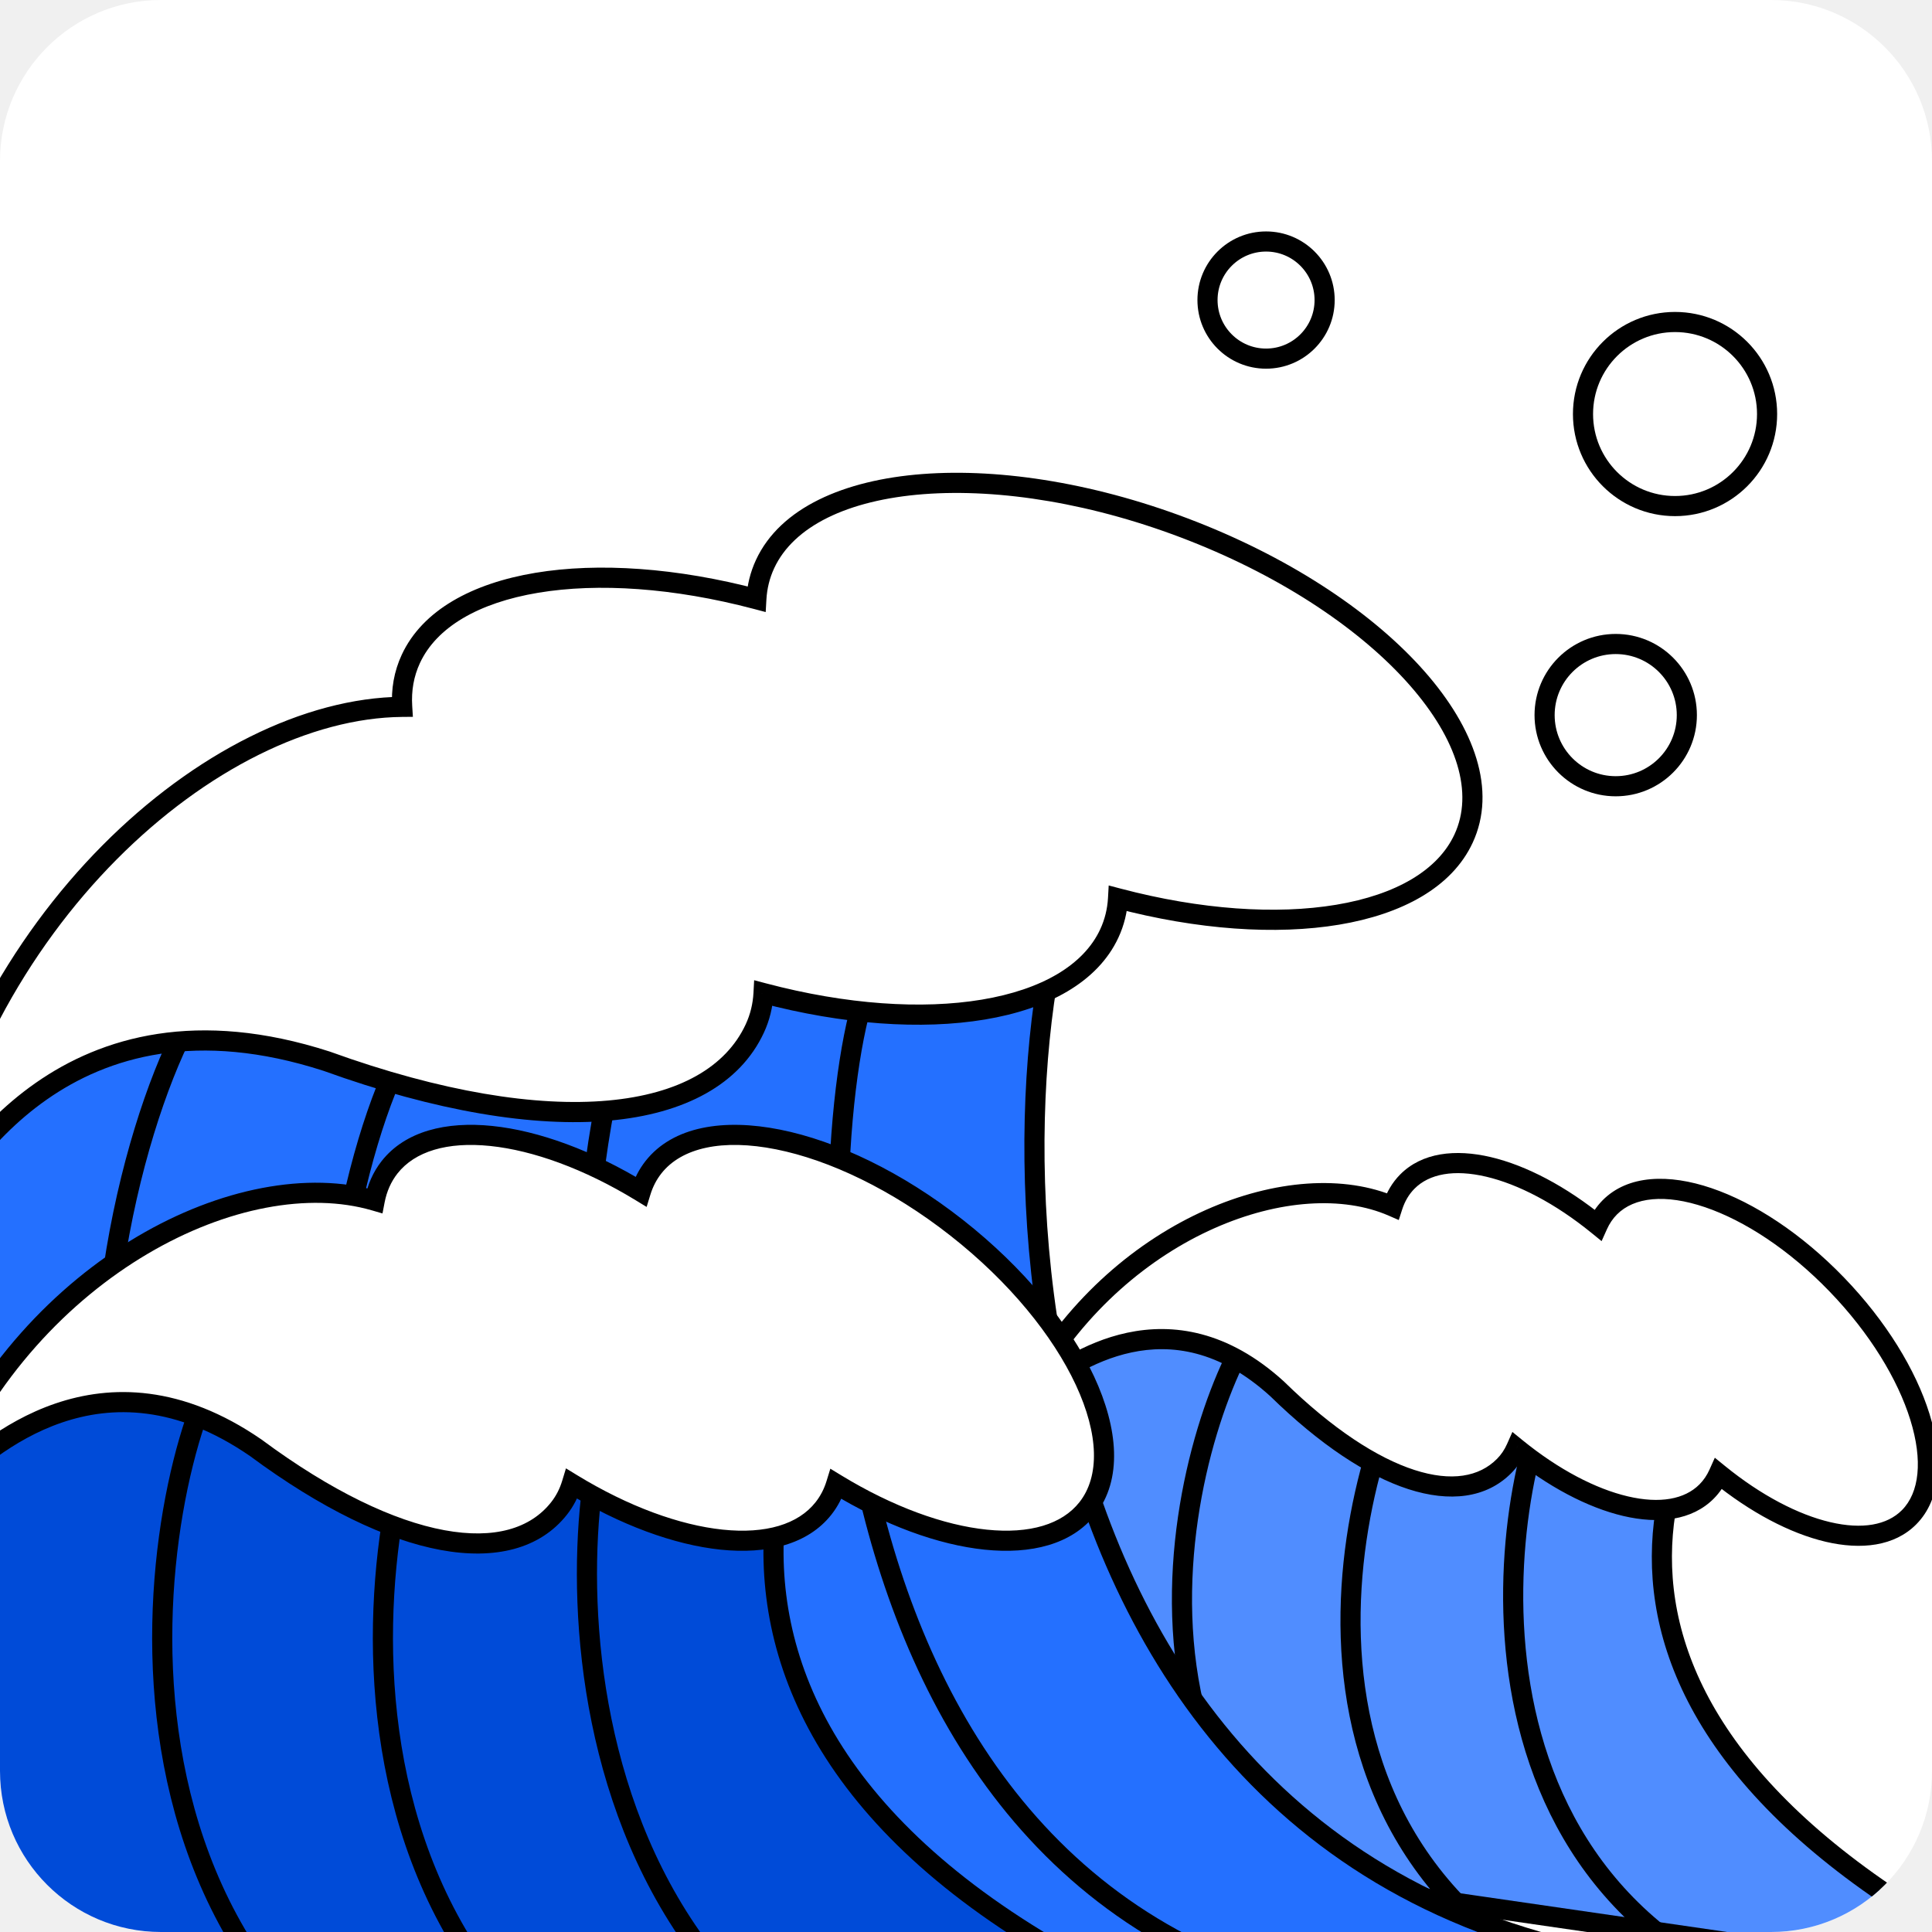
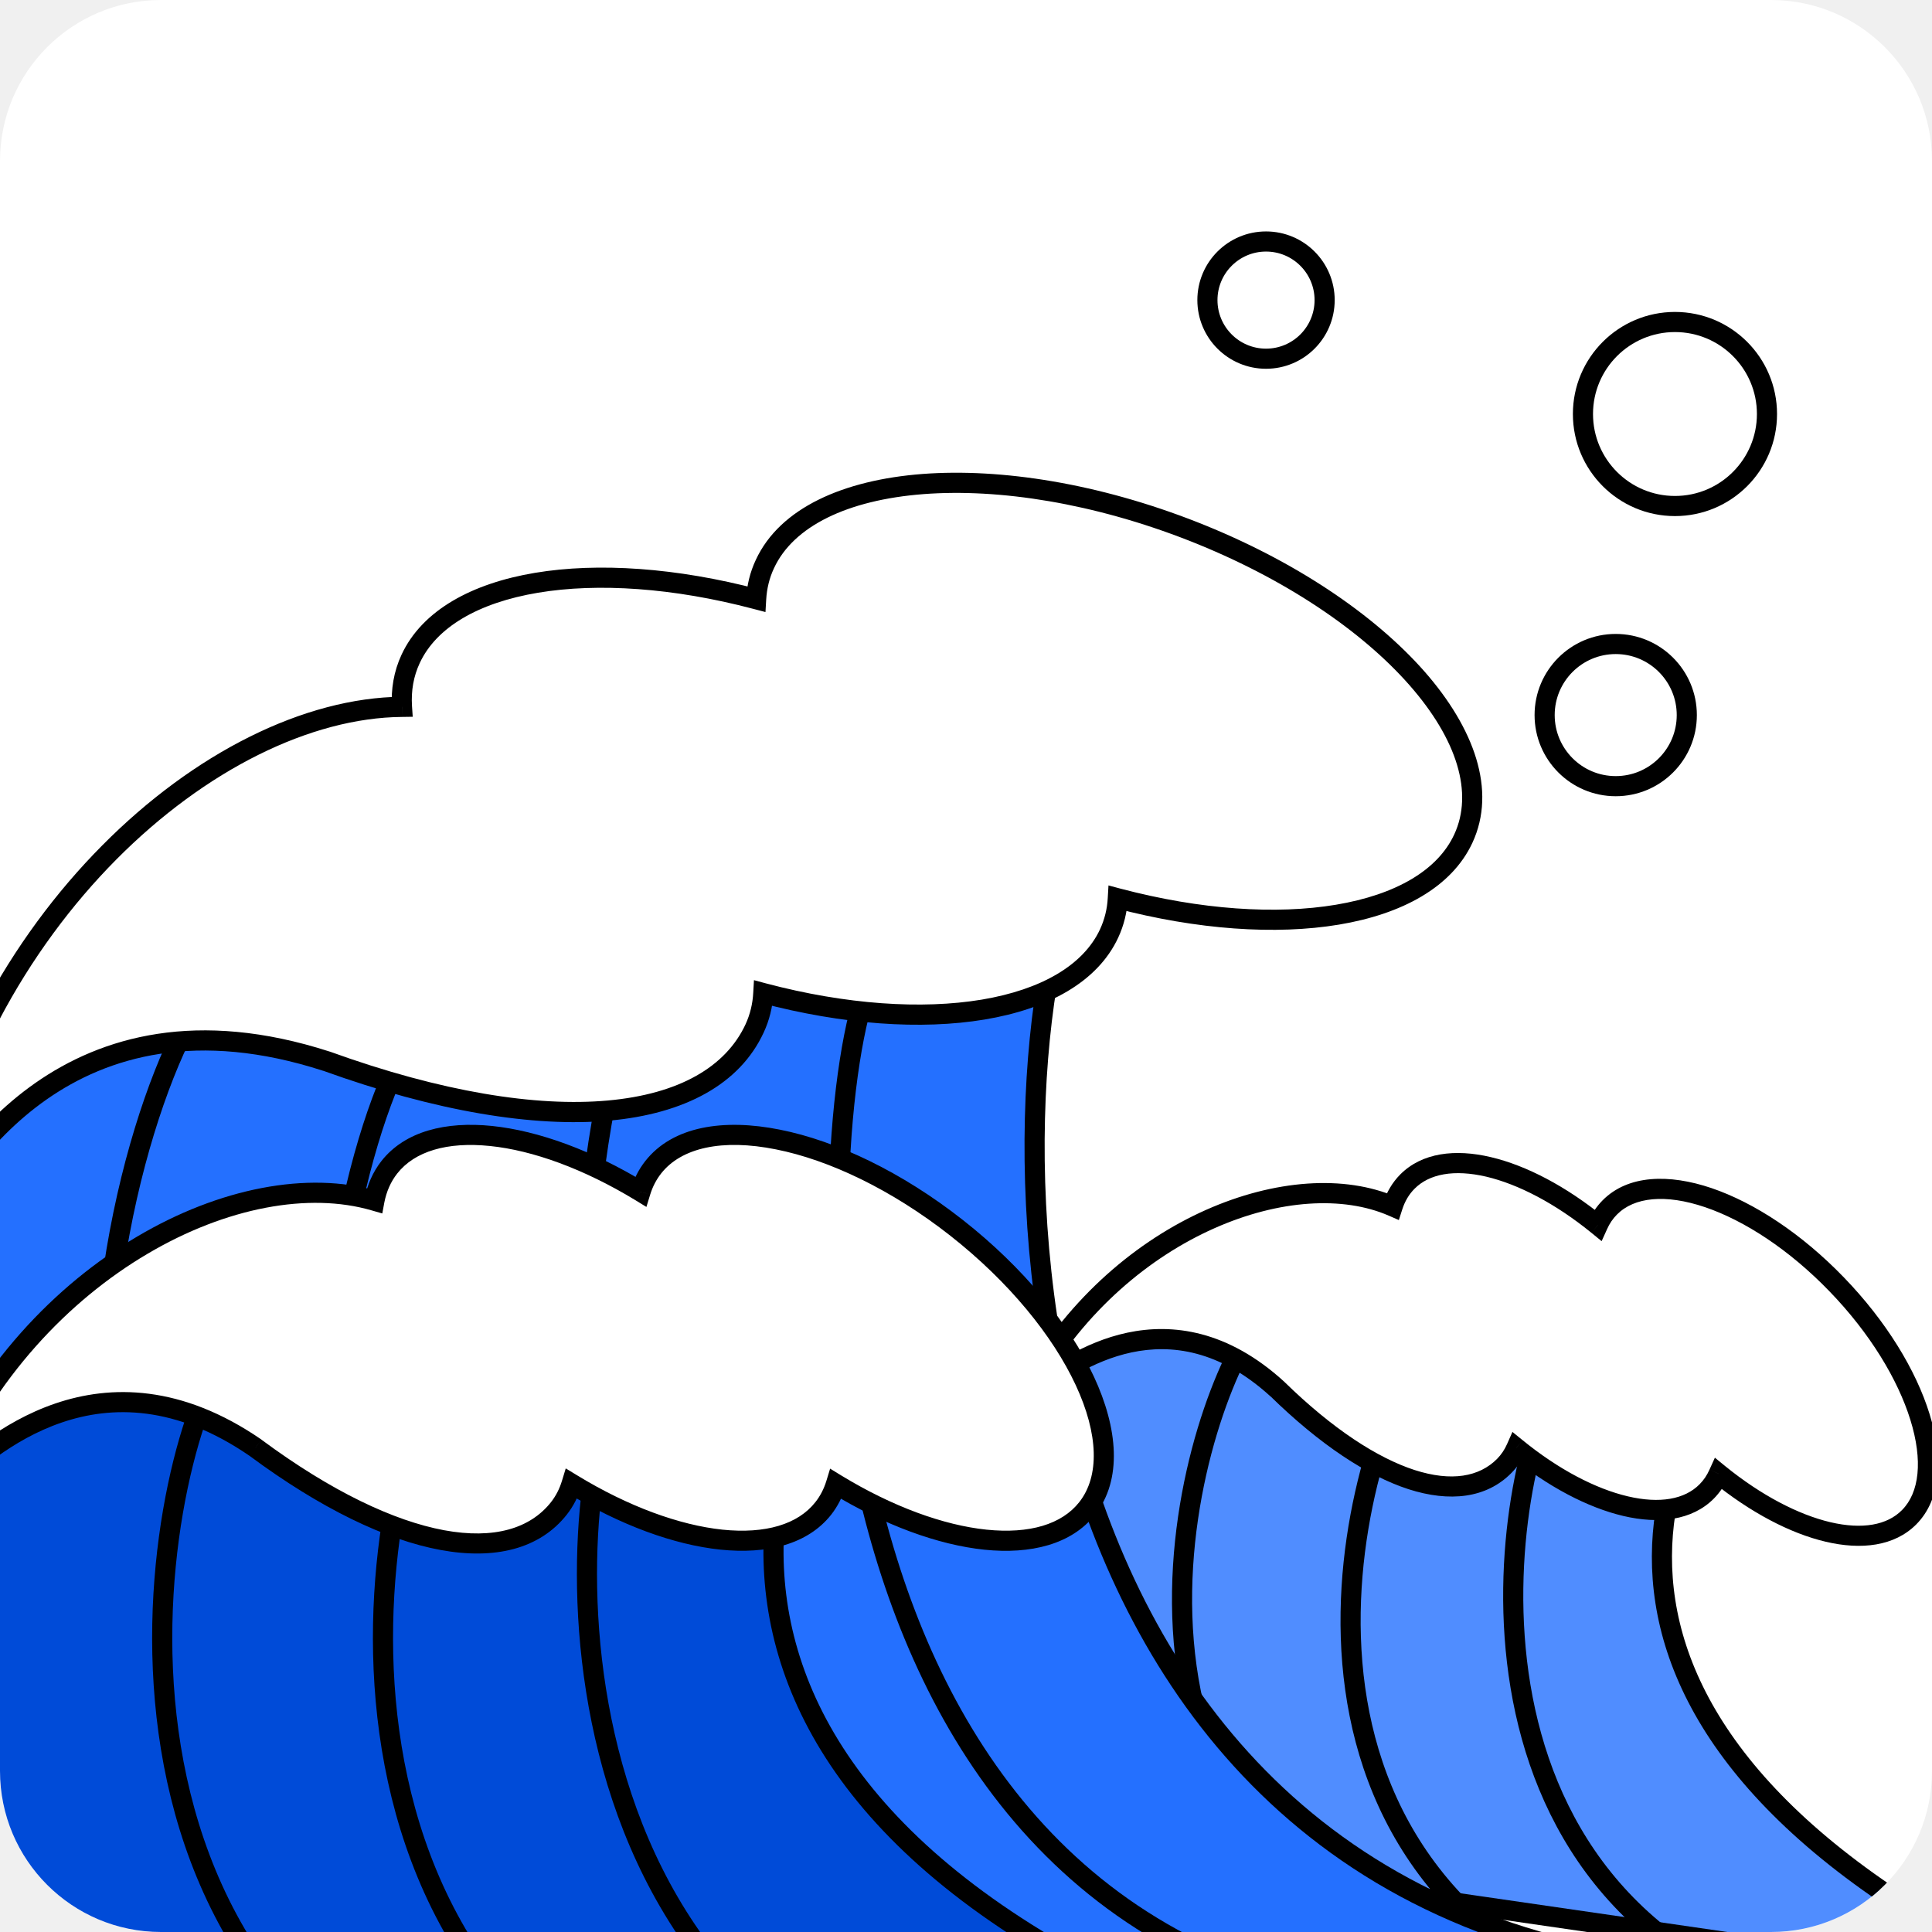
- <svg xmlns="http://www.w3.org/2000/svg" width="144" height="144" viewBox="0 0 144 144" fill="none">
+ <svg xmlns="http://www.w3.org/2000/svg" width="24" height="24" viewBox="0 0 24 24" fill="none">
  <g clip-path="url(#clip0_3687_50613)">
-     <rect width="144" height="144" rx="12" fill="white" />
-     <path d="M153.474 148.35C113.084 129.66 122.614 106.717 132.427 97.582C132.427 97.582 89.168 85.126 77.67 103.974C69.43 117.481 72.143 136.543 72.143 136.543L153.474 148.35Z" fill="#508DFF" stroke="black" stroke-width="1.5" stroke-linecap="round" />
-     <path d="M114.616 106.403C110.737 118.483 109.557 150.348 147.781 151.847" stroke="black" stroke-width="1.5" stroke-linecap="round" />
-     <path d="M104.497 103.098C99.066 114.545 93.701 145.981 131.352 152.722" stroke="black" stroke-width="1.5" stroke-linecap="round" />
-     <path d="M91.934 101.518C86.503 112.965 81.138 144.401 118.789 151.142" stroke="black" stroke-width="1.5" stroke-linecap="round" />
-     <path fill-rule="evenodd" clip-rule="evenodd" d="M119.984 89.991C119.608 90.37 119.311 90.812 119.088 91.309C113.566 86.815 107.619 85.322 104.894 88.069C104.39 88.578 104.026 89.201 103.796 89.916C96.511 86.743 83.751 91.249 76.941 103.031C76.213 104.291 76.428 104.132 77.353 103.449C79.793 101.649 87.168 96.206 95.197 103.525C102.501 110.67 108.929 112.473 112.11 109.267C112.49 108.883 112.791 108.434 113.014 107.929C118.535 112.42 124.48 113.911 127.203 111.165C127.579 110.786 127.877 110.344 128.099 109.847C133.621 114.341 139.569 115.834 142.293 113.087C145.473 109.88 143.057 102.11 136.896 95.733C130.736 89.355 123.164 86.784 119.984 89.991Z" fill="white" />
-     <path d="M119.088 91.309L118.617 91.891L119.374 92.506L119.772 91.619L119.088 91.309ZM119.984 89.991L119.451 89.46L119.451 89.46L119.984 89.991ZM104.894 88.069L105.427 88.599L105.427 88.599L104.894 88.069ZM103.796 89.916L103.5 90.605L104.256 90.934L104.509 90.15L103.796 89.916ZM76.941 103.031L76.293 102.653L76.293 102.653L76.941 103.031ZM77.353 103.449L77.799 104.054L77.799 104.054L77.353 103.449ZM95.197 103.525L95.719 102.989L95.71 102.979L95.7 102.97L95.197 103.525ZM112.11 109.267L111.577 108.736L111.577 108.736L112.11 109.267ZM113.014 107.929L113.485 107.347L112.725 106.729L112.329 107.622L113.014 107.929ZM127.203 111.165L126.671 110.635L126.671 110.635L127.203 111.165ZM128.099 109.847L128.57 109.265L127.813 108.65L127.416 109.537L128.099 109.847ZM142.293 113.087L141.76 112.557L141.76 112.557L142.293 113.087ZM136.896 95.733L136.359 96.254L136.359 96.254L136.896 95.733ZM119.772 91.619C119.96 91.199 120.208 90.833 120.516 90.521L119.451 89.46C119.009 89.907 118.661 90.425 118.404 90.998L119.772 91.619ZM105.427 88.599C106.528 87.489 108.377 87.141 110.774 87.704C113.153 88.263 115.919 89.695 118.617 91.891L119.559 90.727C116.735 88.428 113.766 86.867 111.11 86.242C108.472 85.623 105.985 85.901 104.362 87.538L105.427 88.599ZM104.509 90.15C104.707 89.535 105.013 89.016 105.427 88.599L104.362 87.538C103.766 88.139 103.345 88.868 103.083 89.683L104.509 90.15ZM77.59 103.41C80.915 97.657 85.686 93.692 90.497 91.552C95.327 89.403 100.111 89.128 103.5 90.605L104.092 89.228C100.196 87.531 94.957 87.922 89.884 90.179C84.791 92.444 79.778 96.623 76.293 102.653L77.59 103.41ZM76.907 102.844C76.669 103.02 76.502 103.143 76.384 103.22C76.323 103.26 76.304 103.269 76.312 103.265C76.316 103.264 76.353 103.246 76.413 103.234C76.462 103.224 76.621 103.196 76.81 103.274C76.913 103.317 77.011 103.385 77.09 103.48C77.166 103.572 77.208 103.668 77.229 103.746C77.269 103.887 77.251 103.996 77.247 104.023C77.237 104.083 77.223 104.099 77.252 104.033C77.302 103.921 77.407 103.726 77.59 103.41L76.293 102.653C76.111 102.966 75.97 103.223 75.885 103.414C75.846 103.5 75.792 103.63 75.769 103.77C75.758 103.837 75.74 103.978 75.786 104.143C75.842 104.344 75.989 104.557 76.245 104.662C76.454 104.749 76.639 104.722 76.72 104.705C76.812 104.686 76.889 104.655 76.937 104.633C77.035 104.588 77.131 104.529 77.209 104.477C77.369 104.372 77.576 104.219 77.799 104.054L76.907 102.844ZM95.7 102.97C91.5 99.142 87.4 98.614 84.02 99.333C80.695 100.04 78.127 101.944 76.907 102.844L77.799 104.054C79.019 103.154 81.359 101.436 84.338 100.802C87.262 100.179 90.865 100.589 94.694 104.079L95.7 102.97ZM111.577 108.736C110.255 110.069 108.187 110.455 105.427 109.563C102.66 108.669 99.325 106.516 95.719 102.989L94.675 104.061C98.373 107.679 101.903 110 104.972 110.992C108.048 111.986 110.784 111.671 112.642 109.797L111.577 108.736ZM112.329 107.622C112.14 108.048 111.89 108.421 111.577 108.736L112.642 109.797C113.091 109.345 113.441 108.819 113.699 108.236L112.329 107.622ZM126.671 110.635C125.57 111.745 123.722 112.093 121.326 111.53C118.947 110.972 116.182 109.541 113.485 107.347L112.544 108.511C115.367 110.808 118.334 112.369 120.99 112.992C123.627 113.611 126.113 113.332 127.736 111.696L126.671 110.635ZM127.416 109.537C127.228 109.957 126.98 110.323 126.671 110.635L127.736 111.696C128.179 111.249 128.526 110.731 128.783 110.157L127.416 109.537ZM141.76 112.557C140.659 113.667 138.81 114.015 136.413 113.452C134.034 112.893 131.268 111.461 128.57 109.265L127.629 110.429C130.453 112.728 133.421 114.289 136.077 114.914C138.715 115.533 141.202 115.254 142.825 113.617L141.76 112.557ZM136.359 96.254C139.374 99.375 141.447 102.812 142.382 105.819C143.331 108.871 143.053 111.253 141.76 112.557L142.825 113.617C144.712 111.715 144.817 108.608 143.812 105.378C142.794 102.104 140.579 98.468 137.434 95.212L136.359 96.254ZM120.516 90.521C121.802 89.225 124.119 88.972 127.085 89.978C130.009 90.971 133.344 93.132 136.359 96.254L137.434 95.212C134.288 91.955 130.757 89.642 127.56 88.556C124.405 87.485 121.346 87.55 119.451 89.46L120.516 90.521Z" fill="black" />
-     <path d="M129.006 147.009C72.469 144.247 73.381 79.847 80.503 64.256C80.503 64.256 17.188 54.322 -0.812 79.155C-6.492 86.992 -8.049 111.373 -8.049 111.373L57.671 155.341L129.006 147.009Z" fill="#2470FF" stroke="black" stroke-width="1.5" stroke-linecap="round" />
-     <path d="M63.998 75.682C60.103 91.504 60.006 150.003 111.02 150.003" stroke="black" stroke-width="1.5" stroke-linecap="round" />
-     <path d="M13.758 76.658C5.573 92.564 -4.294 148.41 57.533 149.795" stroke="black" stroke-width="1.5" stroke-linecap="round" />
-     <path d="M29.47 79.585C22.008 95.79 14.687 151.914 76.602 150.76" stroke="black" stroke-width="1.5" stroke-linecap="round" />
-     <path d="M47.852 72.412C40.803 88.772 34.098 161.59 96.012 159.008" stroke="black" stroke-width="1.5" stroke-linecap="round" />
-     <path fill-rule="evenodd" clip-rule="evenodd" d="M57.025 42.041C56.64 42.871 56.427 43.747 56.376 44.656C44.28 41.46 33.403 43.12 30.622 49.111C30.102 50.229 29.897 51.431 29.977 52.684C15.882 52.814 -2.136 68.678 -5.935 91.153C-6.177 92.584 -6.037 92.338 -5.387 91.194C-3.164 87.28 5.031 72.853 24.346 79.096C41.122 85.161 53.009 83.657 56.257 76.661C56.645 75.825 56.858 74.941 56.908 74.024C69.011 77.227 79.899 75.569 82.682 69.575C83.067 68.745 83.28 67.869 83.331 66.96C95.427 70.156 106.304 68.496 109.085 62.505C112.333 55.51 103.312 45.258 88.936 39.606C74.56 33.956 60.273 35.046 57.025 42.041Z" fill="white" />
-     <path d="M56.376 44.656L56.176 45.383L57.07 45.619L57.123 44.689L56.376 44.656ZM57.025 42.041L56.347 41.731L56.347 41.731L57.025 42.041ZM30.622 49.111L29.944 48.801L29.944 48.801L30.622 49.111ZM29.977 52.684L29.974 53.435L30.774 53.428L30.724 52.626L29.977 52.684ZM-5.935 91.153L-5.197 91.269L-5.197 91.269L-5.935 91.153ZM-5.387 91.194L-6.036 90.828L-6.036 90.828L-5.387 91.194ZM24.346 79.096L24.608 78.389L24.596 78.384L24.584 78.38L24.346 79.096ZM56.257 76.661L56.935 76.971L56.935 76.971L56.257 76.661ZM56.908 74.024L57.107 73.297L56.21 73.06L56.16 73.994L56.908 74.024ZM82.682 69.575L83.359 69.885L83.359 69.885L82.682 69.575ZM83.331 66.96L83.531 66.233L82.636 65.997L82.584 66.927L83.331 66.96ZM109.085 62.505L109.763 62.815L109.763 62.815L109.085 62.505ZM88.936 39.606L89.217 38.906L88.936 39.606ZM57.123 44.689C57.169 43.872 57.36 43.09 57.703 42.351L56.347 41.731C55.92 42.652 55.685 43.623 55.628 44.623L57.123 44.689ZM31.299 49.421C32.533 46.763 35.64 44.927 40.119 44.18C44.569 43.437 50.203 43.805 56.176 45.383L56.575 43.929C50.453 42.311 44.601 41.911 39.892 42.697C35.214 43.478 31.491 45.468 29.944 48.801L31.299 49.421ZM30.724 52.626C30.651 51.489 30.838 50.415 31.299 49.421L29.944 48.801C29.367 50.044 29.142 51.373 29.23 52.742L30.724 52.626ZM-5.197 91.269C-3.326 80.196 2.05 70.753 8.687 64.066C15.338 57.365 23.186 53.498 29.974 53.435L29.98 51.932C22.673 52 14.465 56.129 7.633 63.012C0.788 69.909 -4.746 79.635 -6.673 91.037L-5.197 91.269ZM-6.036 90.828C-6.202 91.121 -6.324 91.334 -6.414 91.479C-6.46 91.553 -6.485 91.588 -6.494 91.599C-6.499 91.605 -6.486 91.588 -6.459 91.563C-6.444 91.549 -6.354 91.465 -6.2 91.419C-6.112 91.393 -5.989 91.375 -5.849 91.404C-5.704 91.435 -5.586 91.506 -5.5 91.589C-5.35 91.734 -5.315 91.895 -5.309 91.925C-5.291 92.003 -5.301 92.04 -5.296 91.965C-5.288 91.848 -5.258 91.63 -5.197 91.269L-6.673 91.037C-6.733 91.392 -6.776 91.68 -6.79 91.883C-6.796 91.969 -6.803 92.12 -6.77 92.268C-6.756 92.333 -6.71 92.519 -6.546 92.678C-6.322 92.895 -6.025 92.929 -5.792 92.86C-5.616 92.808 -5.501 92.707 -5.458 92.667C-5.402 92.616 -5.357 92.563 -5.326 92.524C-5.264 92.445 -5.203 92.352 -5.148 92.264C-5.037 92.086 -4.897 91.84 -4.738 91.56L-6.036 90.828ZM24.584 78.38C14.705 75.187 7.583 77.27 2.648 80.721C-2.245 84.143 -4.92 88.864 -6.036 90.828L-4.738 91.56C-3.631 89.61 -1.097 85.16 3.492 81.951C8.039 78.771 14.672 76.762 24.108 79.812L24.584 78.38ZM55.579 76.351C54.116 79.502 50.654 81.548 45.318 82.028C39.989 82.507 32.937 81.4 24.608 78.389L24.084 79.803C32.531 82.857 39.811 84.03 45.432 83.525C51.045 83.02 55.15 80.816 56.935 76.971L55.579 76.351ZM56.16 73.994C56.116 74.818 55.925 75.606 55.579 76.351L56.935 76.971C57.366 76.043 57.601 75.064 57.655 74.055L56.16 73.994ZM82.004 69.265C80.769 71.924 77.66 73.76 73.177 74.507C68.724 75.249 63.085 74.879 57.107 73.297L56.708 74.751C62.834 76.372 68.691 76.775 73.403 75.99C78.085 75.21 81.811 73.219 83.359 69.885L82.004 69.265ZM82.584 66.927C82.538 67.744 82.347 68.525 82.004 69.265L83.359 69.885C83.787 68.964 84.022 67.993 84.078 66.993L82.584 66.927ZM108.407 62.195C107.173 64.853 104.067 66.689 99.588 67.436C95.138 68.179 89.504 67.811 83.531 66.233L83.132 67.687C89.254 69.305 95.106 69.705 99.814 68.919C104.493 68.138 108.215 66.148 109.763 62.815L108.407 62.195ZM88.655 40.307C95.761 43.1 101.503 47.017 105.056 51.053C108.641 55.127 109.837 59.116 108.407 62.195L109.763 62.815C111.581 58.899 109.891 54.263 106.183 50.05C102.443 45.799 96.487 41.764 89.217 38.906L88.655 40.307ZM57.703 42.351C59.146 39.243 63.156 37.266 68.854 36.831C74.497 36.4 81.55 37.514 88.655 40.307L89.217 38.906C81.945 36.048 74.667 34.881 68.76 35.332C62.91 35.778 58.152 37.844 56.347 41.731L57.703 42.351Z" fill="black" />
-     <path d="M101.062 154.861C46.252 137.828 54.751 107.548 65.851 94.537C65.851 94.537 7.381 86.386 -4.304 111.845C-12.678 130.088 -5.118 152.95 -5.118 152.95L101.062 154.861Z" fill="#004BD8" stroke="black" stroke-width="1.5" stroke-linecap="round" />
-     <path d="M44.523 108.429C41.509 124.193 45.161 164.336 94.408 160.155" stroke="black" stroke-width="1.5" stroke-linecap="round" />
-     <path d="M31.009 105.899C25.902 121.114 24.12 161.384 73.482 163.866" stroke="black" stroke-width="1.5" stroke-linecap="round" />
-     <path d="M14.56 105.899C9.453 121.114 7.671 161.384 57.033 163.866" stroke="black" stroke-width="1.5" stroke-linecap="round" />
-     <path fill-rule="evenodd" clip-rule="evenodd" d="M48.703 87.001C48.279 87.541 47.967 88.15 47.762 88.815C39.953 84.053 32.084 83.124 29.037 87.001C28.472 87.719 28.107 88.559 27.928 89.493C18.077 86.628 2.407 94.301 -4.425 110.182C-5.154 111.877 -4.904 111.643 -3.829 110.641C-0.993 107.997 7.58 100.002 19.059 107.907C29.581 115.708 38.115 116.95 41.672 112.425C42.102 111.879 42.416 111.263 42.62 110.589C50.441 115.37 58.329 116.308 61.381 112.425C61.806 111.885 62.117 111.276 62.322 110.611C70.131 115.372 78 116.302 81.047 112.425C84.605 107.9 80.248 98.54 71.316 91.519C62.384 84.498 52.26 82.475 48.703 87.001Z" fill="white" />
-     <path d="M47.762 88.815L47.372 89.455L48.195 89.957L48.479 89.035L47.762 88.815ZM48.703 87.001L49.293 87.464L49.293 87.464L48.703 87.001ZM29.037 87.001L29.626 87.464L29.626 87.464L29.037 87.001ZM27.928 89.493L27.718 90.213L28.509 90.443L28.664 89.634L27.928 89.493ZM-4.425 110.182L-3.736 110.479L-3.736 110.479L-4.425 110.182ZM-3.829 110.641L-4.34 110.092L-4.34 110.092L-3.829 110.641ZM19.059 107.907L19.506 107.304L19.496 107.296L19.485 107.289L19.059 107.907ZM41.672 112.425L42.262 112.888L42.262 112.888L41.672 112.425ZM42.62 110.589L43.011 109.949L42.184 109.443L41.902 110.371L42.62 110.589ZM61.381 112.425L60.792 111.961L60.792 111.961L61.381 112.425ZM62.322 110.611L62.713 109.97L61.889 109.468L61.605 110.39L62.322 110.611ZM81.047 112.425L80.458 111.961L80.458 111.961L81.047 112.425ZM71.316 91.519L71.779 90.929L71.779 90.929L71.316 91.519ZM48.479 89.035C48.658 88.453 48.928 87.928 49.293 87.464L48.113 86.537C47.629 87.154 47.276 87.846 47.045 88.594L48.479 89.035ZM29.626 87.464C30.921 85.818 33.33 85.083 36.537 85.414C39.723 85.743 43.536 87.116 47.372 89.455L48.153 88.175C44.18 85.752 40.154 84.279 36.691 83.922C33.25 83.567 30.201 84.307 28.447 86.537L29.626 87.464ZM28.664 89.634C28.823 88.807 29.143 88.08 29.626 87.464L28.447 86.537C27.801 87.359 27.391 88.312 27.191 89.352L28.664 89.634ZM-3.736 110.479C-0.385 102.689 5.131 96.921 11.001 93.454C16.889 89.976 23.053 88.856 27.718 90.213L28.137 88.773C22.952 87.265 16.355 88.549 10.238 92.162C4.103 95.786 -1.633 101.795 -5.114 109.886L-3.736 110.479ZM-4.34 110.092C-4.616 110.349 -4.815 110.535 -4.959 110.655C-4.993 110.683 -5.02 110.705 -5.04 110.72C-5.062 110.736 -5.071 110.742 -5.07 110.741C-5.069 110.741 -5.062 110.737 -5.051 110.731C-5.04 110.726 -5.019 110.716 -4.99 110.706C-4.948 110.692 -4.8 110.648 -4.61 110.698C-4.507 110.726 -4.404 110.779 -4.315 110.86C-4.228 110.939 -4.175 111.027 -4.143 111.101C-4.086 111.234 -4.09 111.343 -4.091 111.366C-4.093 111.418 -4.102 111.421 -4.074 111.332C-4.025 111.174 -3.919 110.904 -3.736 110.479L-5.114 109.886C-5.295 110.308 -5.431 110.644 -5.507 110.888C-5.541 110.999 -5.583 111.152 -5.59 111.307C-5.593 111.381 -5.591 111.53 -5.522 111.692C-5.437 111.889 -5.261 112.077 -4.996 112.148C-4.78 112.205 -4.599 112.157 -4.516 112.13C-4.423 112.098 -4.346 112.056 -4.294 112.025C-4.19 111.962 -4.086 111.881 -3.997 111.806C-3.814 111.653 -3.579 111.434 -3.317 111.189L-4.34 110.092ZM19.485 107.289C13.543 103.197 8.281 103.193 4.132 104.608C0.033 106.006 -2.922 108.77 -4.34 110.092L-3.317 111.189C-1.9 109.868 0.85 107.312 4.616 106.028C8.332 104.761 13.097 104.711 18.634 108.524L19.485 107.289ZM41.083 111.961C39.54 113.924 36.852 114.742 33.114 114.051C29.374 113.359 24.715 111.167 19.506 107.304L18.613 108.509C23.925 112.448 28.795 114.777 32.841 115.526C36.891 116.275 40.248 115.451 42.262 112.888L41.083 111.961ZM41.902 110.371C41.723 110.961 41.451 111.493 41.083 111.961L42.262 112.888C42.752 112.265 43.108 111.565 43.338 110.807L41.902 110.371ZM60.792 111.961C59.495 113.611 57.081 114.345 53.867 114.01C50.674 113.677 46.853 112.297 43.011 109.949L42.229 111.229C46.208 113.661 50.241 115.141 53.711 115.502C57.159 115.861 60.215 115.122 61.971 112.888L60.792 111.961ZM61.605 110.39C61.426 110.973 61.156 111.498 60.792 111.961L61.971 112.888C62.456 112.272 62.809 111.58 63.039 110.831L61.605 110.39ZM80.458 111.961C79.163 113.608 76.755 114.342 73.547 114.011C70.362 113.683 66.549 112.309 62.713 109.97L61.932 111.251C65.905 113.674 69.93 115.146 73.393 115.503C76.834 115.859 79.884 115.119 81.637 112.888L80.458 111.961ZM70.852 92.109C75.246 95.562 78.483 99.569 80.185 103.224C81.907 106.923 81.969 110.038 80.458 111.961L81.637 112.888C83.683 110.286 83.345 106.459 81.545 102.591C79.725 98.68 76.318 94.497 71.779 90.929L70.852 92.109ZM49.293 87.464C50.804 85.541 53.846 84.866 57.847 85.666C61.801 86.456 66.459 88.656 70.852 92.109L71.779 90.929C67.241 87.362 62.371 85.04 58.141 84.195C53.957 83.359 50.159 83.935 48.113 86.537L49.293 87.464Z" fill="black" />
-     <circle cx="94.365" cy="22.365" r="4.365" fill="white" stroke="black" stroke-width="1.5" />
-     <circle cx="124.848" cy="30.86" r="6.86" fill="white" stroke="black" stroke-width="1.5" />
-     <circle cx="120.426" cy="53.301" r="5.301" fill="white" stroke="black" stroke-width="1.5" />
+     <rect width="24" height="24" rx="2" fill="white" />
+     <path d="M25.58 24.725C18.848 21.61 20.436 17.786 22.072 16.263C22.072 16.263 14.862 14.187 12.946 17.329C11.572 19.58 12.025 22.757 12.025 22.757L25.58 24.725Z" fill="#508DFF" stroke="black" stroke-width="0.25" stroke-linecap="round" />
+     <path d="M19.103 17.734C18.457 19.747 18.26 25.058 24.631 25.308" stroke="black" stroke-width="0.25" stroke-linecap="round" />
+     <path d="M17.417 17.183C16.512 19.091 15.617 24.33 21.893 25.454" stroke="black" stroke-width="0.25" stroke-linecap="round" />
+     <path d="M15.323 16.919C14.418 18.827 13.524 24.067 19.799 25.19" stroke="black" stroke-width="0.25" stroke-linecap="round" />
+     <path fill-rule="evenodd" clip-rule="evenodd" d="M19.998 14.998C19.935 15.062 19.886 15.135 19.849 15.218C18.928 14.469 17.937 14.22 17.483 14.678C17.399 14.763 17.338 14.867 17.3 14.986C16.086 14.457 13.959 15.208 12.824 17.172C12.703 17.382 12.739 17.355 12.893 17.241C13.299 16.942 14.529 16.034 15.867 17.254C17.084 18.445 18.155 18.746 18.686 18.211C18.749 18.147 18.799 18.072 18.836 17.988C19.756 18.737 20.747 18.985 21.201 18.527C21.264 18.464 21.313 18.391 21.351 18.308C22.271 19.057 23.262 19.306 23.716 18.848C24.246 18.313 23.843 17.018 22.817 15.955C21.79 14.892 20.528 14.464 19.998 14.998Z" fill="white" />
+     <path d="M19.849 15.218L19.77 15.315L19.896 15.418L19.963 15.27L19.849 15.218ZM19.998 14.998L19.909 14.91L19.909 14.91L19.998 14.998ZM17.483 14.678L17.394 14.59L17.394 14.59L17.483 14.678ZM17.3 14.986L17.251 15.101L17.377 15.156L17.419 15.025L17.3 14.986ZM12.824 17.172L12.716 17.109L12.716 17.109L12.824 17.172ZM12.893 17.241L12.967 17.342L12.967 17.342L12.893 17.241ZM15.867 17.254L15.954 17.165L15.951 17.162L15.867 17.254ZM18.686 18.211L18.774 18.299L18.774 18.299L18.686 18.211ZM18.836 17.988L18.915 17.891L18.788 17.788L18.722 17.937L18.836 17.988ZM21.201 18.527L21.112 18.439L21.112 18.439L21.201 18.527ZM21.351 18.308L21.429 18.211L21.303 18.108L21.236 18.256L21.351 18.308ZM23.716 18.848L23.627 18.759L23.627 18.759L23.716 18.848ZM22.817 15.955L22.727 16.042L22.727 16.042L22.817 15.955ZM19.963 15.27C19.994 15.2 20.035 15.139 20.087 15.087L19.909 14.91C19.835 14.985 19.777 15.071 19.735 15.166L19.963 15.27ZM17.572 14.767C17.755 14.582 18.063 14.524 18.463 14.617C18.86 14.711 19.32 14.949 19.77 15.315L19.927 15.121C19.456 14.738 18.962 14.478 18.519 14.374C18.079 14.27 17.665 14.317 17.394 14.59L17.572 14.767ZM17.419 15.025C17.452 14.922 17.503 14.836 17.572 14.767L17.394 14.59C17.295 14.69 17.225 14.811 17.181 14.947L17.419 15.025ZM12.932 17.235C13.486 16.276 14.282 15.615 15.083 15.259C15.889 14.9 16.686 14.855 17.251 15.101L17.349 14.871C16.7 14.588 15.827 14.654 14.981 15.03C14.133 15.407 13.297 16.104 12.716 17.109L12.932 17.235ZM12.819 17.141C12.779 17.17 12.751 17.191 12.731 17.203C12.721 17.21 12.718 17.212 12.719 17.211C12.72 17.211 12.726 17.208 12.736 17.206C12.744 17.204 12.771 17.199 12.802 17.212C12.819 17.22 12.836 17.231 12.849 17.247C12.862 17.262 12.869 17.278 12.872 17.291C12.879 17.314 12.876 17.333 12.875 17.337C12.873 17.347 12.871 17.35 12.876 17.339C12.884 17.32 12.902 17.288 12.932 17.235L12.716 17.109C12.686 17.161 12.662 17.204 12.648 17.236C12.642 17.25 12.633 17.272 12.629 17.295C12.627 17.306 12.624 17.33 12.632 17.357C12.641 17.391 12.665 17.426 12.708 17.444C12.743 17.458 12.774 17.454 12.787 17.451C12.803 17.448 12.815 17.442 12.823 17.439C12.84 17.431 12.856 17.421 12.869 17.413C12.895 17.395 12.93 17.37 12.967 17.342L12.819 17.141ZM15.951 17.162C15.251 16.524 14.567 16.436 14.004 16.555C13.45 16.673 13.022 16.991 12.819 17.141L12.967 17.342C13.171 17.192 13.56 16.906 14.057 16.8C14.544 16.697 15.145 16.765 15.783 17.347L15.951 17.162ZM18.597 18.123C18.376 18.345 18.032 18.409 17.572 18.261C17.111 18.111 16.555 17.753 15.954 17.165L15.78 17.343C16.396 17.946 16.985 18.333 17.496 18.499C18.009 18.664 18.465 18.612 18.774 18.299L18.597 18.123ZM18.722 17.937C18.691 18.008 18.649 18.07 18.597 18.123L18.774 18.299C18.849 18.224 18.907 18.136 18.95 18.039L18.722 17.937ZM21.112 18.439C20.929 18.624 20.621 18.682 20.221 18.588C19.825 18.495 19.364 18.257 18.915 17.891L18.758 18.085C19.228 18.468 19.723 18.728 20.166 18.832C20.605 18.935 21.019 18.889 21.29 18.616L21.112 18.439ZM21.236 18.256C21.205 18.326 21.164 18.387 21.112 18.439L21.29 18.616C21.364 18.541 21.422 18.455 21.464 18.36L21.236 18.256ZM23.627 18.759C23.444 18.945 23.136 19.003 22.736 18.909C22.34 18.815 21.879 18.577 21.429 18.211L21.272 18.405C21.743 18.788 22.237 19.048 22.68 19.152C23.12 19.256 23.534 19.209 23.805 18.936L23.627 18.759ZM22.727 16.042C23.23 16.562 23.575 17.135 23.731 17.637C23.889 18.145 23.843 18.542 23.627 18.759L23.805 18.936C24.119 18.619 24.137 18.101 23.969 17.563C23.8 17.017 23.43 16.411 22.906 15.869L22.727 16.042ZM20.087 15.087C20.301 14.871 20.687 14.829 21.181 14.996C21.669 15.162 22.225 15.522 22.727 16.042L22.906 15.869C22.382 15.326 21.793 14.94 21.261 14.759C20.735 14.581 20.225 14.592 19.909 14.91L20.087 15.087Z" fill="black" />
+     <path d="M21.503 24.5C12.08 24.04 12.232 13.306 13.419 10.708C13.419 10.708 2.867 9.052 -0.133 13.191C-1.08 14.497 -1.34 18.561 -1.34 18.561L9.614 25.889L21.503 24.5Z" fill="#2470FF" stroke="black" stroke-width="0.25" stroke-linecap="round" />
+     <path d="M10.668 12.612C10.019 15.249 10.003 24.999 18.505 24.999" stroke="black" stroke-width="0.25" stroke-linecap="round" />
+     <path d="M2.295 12.775C0.931 15.426 -0.714 24.734 9.591 24.965" stroke="black" stroke-width="0.25" stroke-linecap="round" />
+     <path d="M4.914 13.263C3.67 15.964 2.45 25.318 12.769 25.125" stroke="black" stroke-width="0.25" stroke-linecap="round" />
+     <path d="M7.977 12.067C6.803 14.794 5.685 26.93 16.004 26.5" stroke="black" stroke-width="0.25" stroke-linecap="round" />
+     <path fill-rule="evenodd" clip-rule="evenodd" d="M9.502 7.007C9.437 7.145 9.402 7.291 9.393 7.442C7.377 6.91 5.565 7.186 5.101 8.185C5.015 8.371 4.98 8.572 4.994 8.78C2.645 8.802 -0.359 11.446 -0.992 15.192C-1.032 15.43 -1.009 15.389 -0.9 15.199C-0.53 14.546 0.836 12.142 4.055 13.182C6.851 14.193 8.832 13.943 9.374 12.777C9.438 12.637 9.474 12.49 9.482 12.337C11.499 12.871 13.314 12.595 13.778 11.596C13.842 11.457 13.877 11.311 13.886 11.16C15.902 11.692 17.715 11.416 18.178 10.417C18.72 9.251 17.216 7.543 14.82 6.601C12.424 5.659 10.043 5.841 9.502 7.007Z" fill="white" />
+     <path d="M9.393 7.442L9.36 7.564L9.509 7.603L9.518 7.448L9.393 7.442ZM9.502 7.007L9.615 7.058L9.615 7.058L9.502 7.007ZM5.101 8.185L4.988 8.133L4.988 8.133L5.101 8.185ZM4.994 8.78L4.993 8.906L5.127 8.904L5.118 8.771L4.994 8.78ZM-0.992 15.192L-0.869 15.211L-0.869 15.211L-0.992 15.192ZM-0.9 15.199L-0.792 15.26L-0.792 15.26L-0.9 15.199ZM4.055 13.182L4.099 13.064L4.095 13.063L4.055 13.182ZM9.374 12.777L9.261 12.725L9.261 12.725L9.374 12.777ZM9.482 12.337L9.515 12.216L9.366 12.176L9.357 12.332L9.482 12.337ZM13.778 11.596L13.891 11.647L13.891 11.647L13.778 11.596ZM13.886 11.16L13.919 11.039L13.77 10.999L13.761 11.154L13.886 11.16ZM18.178 10.417L18.065 10.366L18.065 10.366L18.178 10.417ZM14.82 6.601L14.867 6.484L14.867 6.484L14.82 6.601ZM9.518 7.448C9.526 7.312 9.557 7.181 9.615 7.058L9.389 6.955C9.317 7.108 9.278 7.27 9.269 7.437L9.518 7.448ZM5.214 8.237C5.42 7.794 5.938 7.488 6.684 7.363C7.426 7.239 8.365 7.301 9.36 7.564L9.427 7.321C8.406 7.052 7.431 6.985 6.646 7.116C5.867 7.246 5.246 7.578 4.988 8.133L5.214 8.237ZM5.118 8.771C5.106 8.581 5.137 8.402 5.214 8.237L4.988 8.133C4.892 8.34 4.855 8.562 4.869 8.79L5.118 8.771ZM-0.869 15.211C-0.557 13.366 0.339 11.792 1.445 10.677C2.554 9.56 3.862 8.916 4.993 8.906L4.994 8.655C3.776 8.666 2.408 9.354 1.27 10.502C0.129 11.651 -0.794 13.272 -1.115 15.172L-0.869 15.211ZM-1.009 15.138C-1.036 15.186 -1.057 15.222 -1.072 15.246C-1.079 15.258 -1.083 15.264 -1.085 15.266C-1.086 15.267 -1.084 15.264 -1.079 15.26C-1.077 15.258 -1.062 15.244 -1.036 15.236C-1.021 15.232 -1.001 15.229 -0.977 15.234C-0.953 15.239 -0.934 15.251 -0.919 15.265C-0.894 15.289 -0.888 15.316 -0.887 15.32C-0.885 15.334 -0.886 15.34 -0.885 15.327C-0.884 15.308 -0.879 15.271 -0.869 15.211L-1.115 15.172C-1.125 15.232 -1.132 15.28 -1.134 15.314C-1.135 15.328 -1.136 15.353 -1.131 15.378C-1.129 15.389 -1.121 15.42 -1.094 15.446C-1.056 15.482 -1.007 15.488 -0.968 15.476C-0.939 15.468 -0.919 15.451 -0.912 15.444C-0.903 15.436 -0.895 15.427 -0.89 15.42C-0.88 15.407 -0.87 15.392 -0.861 15.377C-0.842 15.347 -0.819 15.306 -0.792 15.26L-1.009 15.138ZM4.095 13.063C2.448 12.531 1.261 12.878 0.439 13.453C-0.377 14.024 -0.823 14.81 -1.009 15.138L-0.792 15.26C-0.608 14.935 -0.185 14.193 0.579 13.658C1.337 13.128 2.443 12.793 4.015 13.302L4.095 13.063ZM9.261 12.725C9.017 13.25 8.44 13.591 7.55 13.671C6.662 13.751 5.487 13.566 4.099 13.064L4.011 13.3C5.419 13.809 6.633 14.005 7.569 13.921C8.505 13.836 9.189 13.469 9.486 12.828L9.261 12.725ZM9.357 12.332C9.35 12.469 9.318 12.601 9.261 12.725L9.486 12.828C9.558 12.674 9.598 12.51 9.607 12.342L9.357 12.332ZM13.665 11.544C13.459 11.987 12.941 12.293 12.194 12.418C11.451 12.541 10.512 12.48 9.515 12.216L9.449 12.458C10.47 12.729 11.446 12.796 12.231 12.665C13.012 12.535 13.633 12.203 13.891 11.647L13.665 11.544ZM13.761 11.154C13.754 11.29 13.722 11.421 13.665 11.544L13.891 11.647C13.962 11.494 14.001 11.332 14.011 11.165L13.761 11.154ZM18.065 10.366C17.86 10.809 17.342 11.114 16.595 11.239C15.854 11.363 14.915 11.302 13.919 11.039L13.853 11.281C14.873 11.55 15.848 11.617 16.633 11.486C17.413 11.356 18.033 11.024 18.291 10.469L18.065 10.366ZM14.773 6.717C15.957 7.183 16.915 7.836 17.507 8.509C18.104 9.188 18.304 9.852 18.065 10.366L18.291 10.469C18.594 9.816 18.312 9.044 17.695 8.341C17.071 7.633 16.078 6.96 14.867 6.484L14.773 6.717ZM9.615 7.058C9.855 6.54 10.523 6.211 11.473 6.138C12.414 6.066 13.589 6.252 14.773 6.717L14.867 6.484C13.655 6.008 12.442 5.813 11.457 5.888C10.482 5.963 9.689 6.307 9.389 6.955L9.615 7.058Z" fill="black" />
+     <path d="M16.844 25.81C7.709 22.971 9.125 17.924 10.975 15.756C10.975 15.756 1.23 14.397 -0.717 18.64C-2.113 21.681 -0.853 25.491 -0.853 25.491L16.844 25.81Z" fill="#004BD8" stroke="black" stroke-width="0.25" stroke-linecap="round" />
+     <path d="M7.421 18.072C6.918 20.7 7.527 27.39 15.735 26.693" stroke="black" stroke-width="0.25" stroke-linecap="round" />
+     <path d="M5.169 17.649C4.318 20.185 4.021 26.897 12.248 27.311" stroke="black" stroke-width="0.25" stroke-linecap="round" />
+     <path d="M2.427 17.649C1.575 20.185 1.278 26.897 9.505 27.311" stroke="black" stroke-width="0.25" stroke-linecap="round" />
+     <path fill-rule="evenodd" clip-rule="evenodd" d="M8.115 14.5C8.044 14.59 7.992 14.692 7.958 14.803C6.656 14.009 5.345 13.854 4.837 14.5C4.742 14.62 4.682 14.76 4.652 14.915C3.01 14.438 0.399 15.717 -0.74 18.364C-0.862 18.646 -0.82 18.607 -0.641 18.44C-0.168 17.999 1.261 16.667 3.174 17.984C4.928 19.285 6.35 19.492 6.943 18.738C7.014 18.646 7.067 18.544 7.101 18.432C8.404 19.228 9.719 19.385 10.227 18.738C10.298 18.647 10.35 18.546 10.384 18.435C11.686 19.229 12.997 19.384 13.505 18.738C14.098 17.983 13.372 16.423 11.883 15.253C10.395 14.083 8.707 13.746 8.115 14.5Z" fill="white" />
+     <path d="M7.958 14.803L7.893 14.909L8.03 14.993L8.077 14.839L7.958 14.803ZM8.115 14.5L8.213 14.577L8.213 14.577L8.115 14.5ZM4.837 14.5L4.738 14.423L4.738 14.423L4.837 14.5ZM4.652 14.915L4.617 15.036L4.749 15.074L4.774 14.939L4.652 14.915ZM-0.74 18.364L-0.855 18.314L-0.855 18.314L-0.74 18.364ZM-0.641 18.44L-0.555 18.532L-0.555 18.532L-0.641 18.44ZM3.174 17.984L3.248 17.884L3.245 17.881L3.174 17.984ZM6.943 18.738L7.041 18.815L7.041 18.815L6.943 18.738ZM7.101 18.432L7.166 18.325L7.028 18.241L6.981 18.395L7.101 18.432ZM10.227 18.738L10.326 18.815L10.326 18.815L10.227 18.738ZM10.384 18.435L10.449 18.328L10.312 18.244L10.265 18.398L10.384 18.435ZM13.505 18.738L13.407 18.66L13.407 18.66L13.505 18.738ZM11.883 15.253L11.961 15.155L11.961 15.155L11.883 15.253ZM8.077 14.839C8.107 14.742 8.152 14.655 8.213 14.577L8.016 14.423C7.935 14.526 7.877 14.641 7.838 14.766L8.077 14.839ZM4.935 14.577C5.151 14.303 5.552 14.181 6.087 14.236C6.618 14.29 7.253 14.52 7.893 14.909L8.023 14.696C7.361 14.292 6.69 14.047 6.112 13.987C5.539 13.928 5.031 14.051 4.738 14.423L4.935 14.577ZM4.774 14.939C4.801 14.801 4.854 14.68 4.935 14.577L4.738 14.423C4.631 14.56 4.562 14.719 4.529 14.892L4.774 14.939ZM-0.625 18.413C-0.067 17.115 0.852 16.154 1.831 15.576C2.812 14.996 3.839 14.809 4.617 15.036L4.687 14.795C3.822 14.544 2.723 14.758 1.704 15.361C0.681 15.964 -0.275 16.966 -0.855 18.314L-0.625 18.413ZM-0.726 18.349C-0.772 18.392 -0.805 18.422 -0.829 18.442C-0.835 18.447 -0.839 18.451 -0.843 18.453C-0.846 18.456 -0.848 18.457 -0.848 18.457C-0.847 18.457 -0.846 18.456 -0.844 18.455C-0.843 18.454 -0.839 18.453 -0.834 18.451C-0.827 18.449 -0.803 18.441 -0.771 18.45C-0.754 18.454 -0.737 18.463 -0.722 18.477C-0.707 18.49 -0.698 18.505 -0.693 18.517C-0.684 18.539 -0.684 18.557 -0.684 18.561C-0.685 18.57 -0.686 18.57 -0.682 18.555C-0.673 18.529 -0.656 18.484 -0.625 18.413L-0.855 18.314C-0.885 18.385 -0.908 18.441 -0.92 18.481C-0.926 18.5 -0.933 18.525 -0.934 18.551C-0.935 18.564 -0.934 18.588 -0.923 18.615C-0.909 18.648 -0.879 18.68 -0.835 18.691C-0.799 18.701 -0.769 18.693 -0.755 18.688C-0.74 18.683 -0.727 18.676 -0.718 18.671C-0.701 18.66 -0.684 18.647 -0.669 18.634C-0.638 18.609 -0.599 18.572 -0.555 18.532L-0.726 18.349ZM3.245 17.881C2.254 17.2 1.378 17.199 0.686 17.435C0.003 17.668 -0.49 18.128 -0.726 18.349L-0.555 18.532C-0.319 18.311 0.139 17.885 0.767 17.671C1.386 17.46 2.18 17.452 3.103 18.087L3.245 17.881ZM6.845 18.66C6.587 18.987 6.139 19.124 5.516 19.009C4.893 18.893 4.117 18.528 3.248 17.884L3.1 18.085C3.985 18.741 4.797 19.13 5.471 19.254C6.146 19.379 6.705 19.242 7.041 18.815L6.845 18.66ZM6.981 18.395C6.951 18.494 6.906 18.582 6.845 18.66L7.041 18.815C7.123 18.711 7.182 18.594 7.22 18.468L6.981 18.395ZM10.129 18.66C9.913 18.935 9.511 19.057 8.975 19.002C8.443 18.946 7.806 18.716 7.166 18.325L7.035 18.538C7.699 18.944 8.371 19.19 8.949 19.25C9.524 19.31 10.033 19.187 10.326 18.815L10.129 18.66ZM10.265 18.398C10.235 18.495 10.19 18.583 10.129 18.66L10.326 18.815C10.406 18.712 10.465 18.596 10.504 18.472L10.265 18.398ZM13.407 18.66C13.191 18.935 12.79 19.057 12.255 19.002C11.724 18.947 11.089 18.718 10.449 18.328L10.319 18.542C10.981 18.945 11.652 19.191 12.229 19.251C12.803 19.31 13.311 19.186 13.604 18.815L13.407 18.66ZM11.806 15.351C12.538 15.927 13.078 16.595 13.362 17.204C13.649 17.82 13.659 18.34 13.407 18.66L13.604 18.815C13.944 18.381 13.888 17.743 13.588 17.099C13.285 16.447 12.717 15.749 11.961 15.155L11.806 15.351ZM8.213 14.577C8.465 14.257 8.972 14.144 9.639 14.278C10.298 14.409 11.074 14.776 11.806 15.351L11.961 15.155C11.204 14.56 10.393 14.173 9.688 14.033C8.99 13.893 8.357 13.989 8.016 14.423L8.213 14.577Z" fill="black" />
+     <circle cx="15.727" cy="3.728" r="0.728" fill="white" stroke="black" stroke-width="0.25" />
+     <circle cx="20.807" cy="5.143" r="1.143" fill="white" stroke="black" stroke-width="0.25" />
+     <circle cx="20.071" cy="8.883" r="0.883" fill="white" stroke="black" stroke-width="0.25" />
  </g>
  <defs>
    <clipPath id="clip0_3687_50613">
-       <rect width="144" height="144" rx="12" fill="white" />
+       <rect width="24" height="24" rx="2" fill="white" />
    </clipPath>
  </defs>
</svg>
